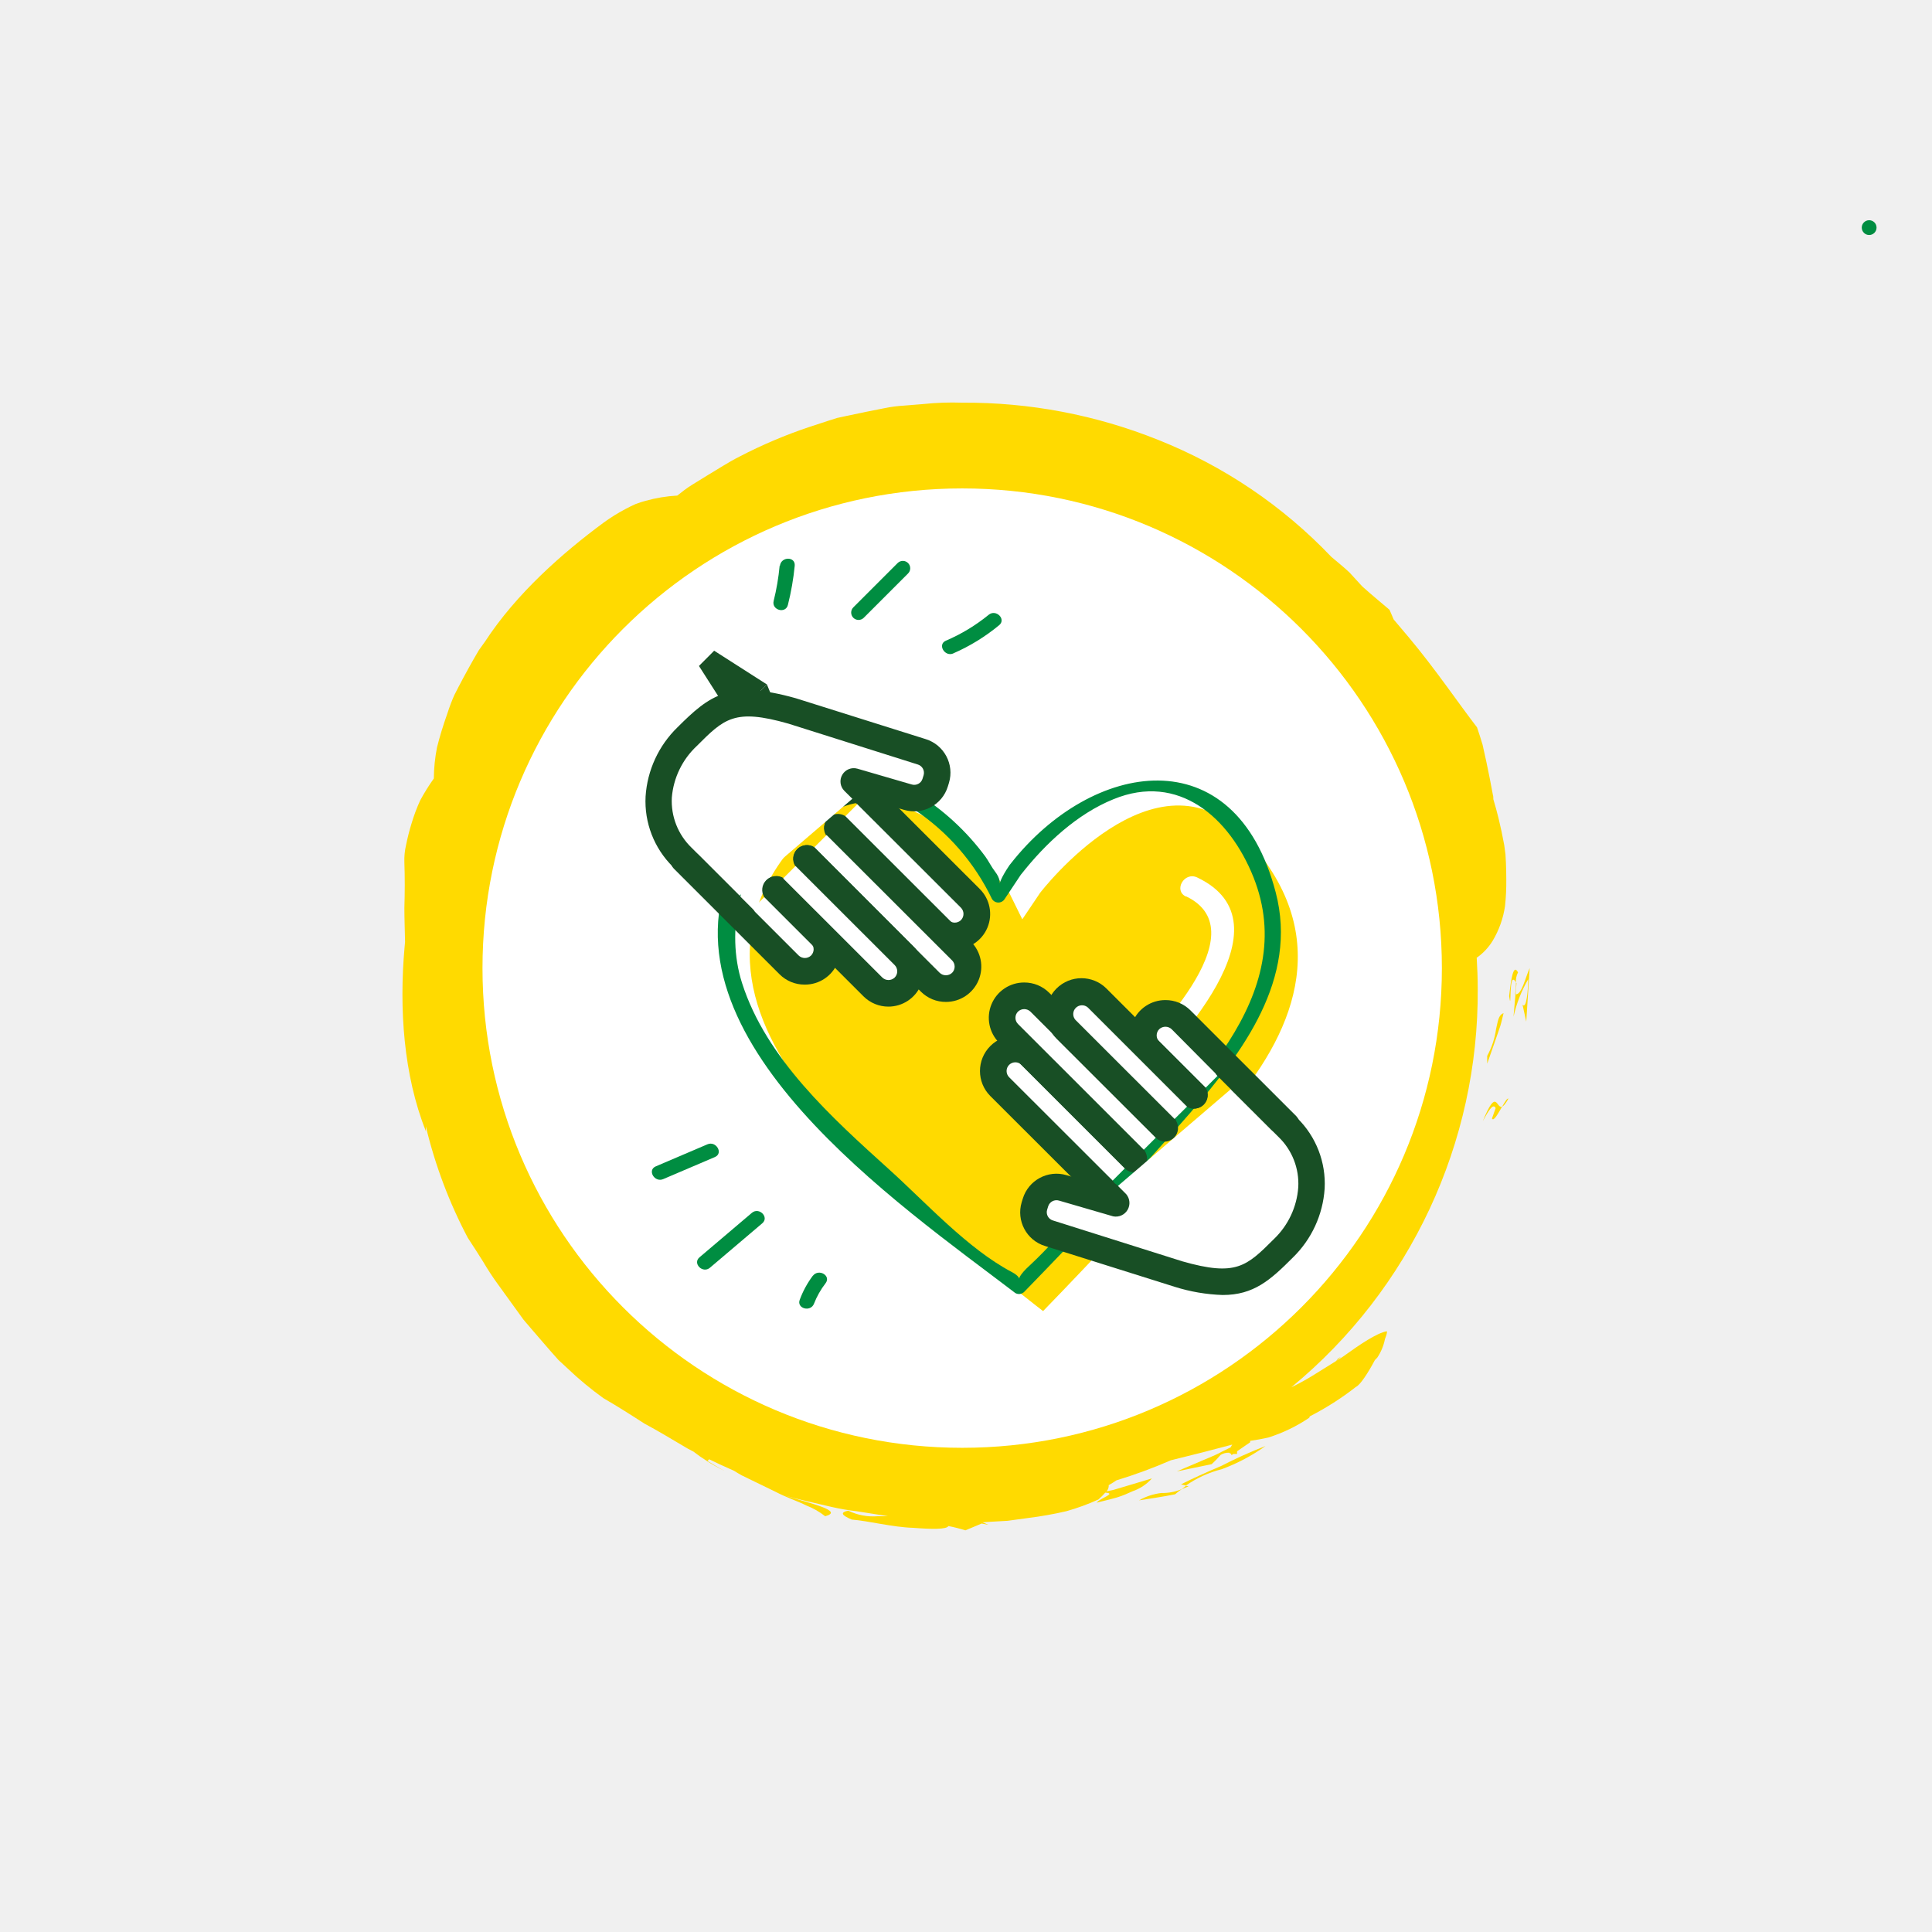
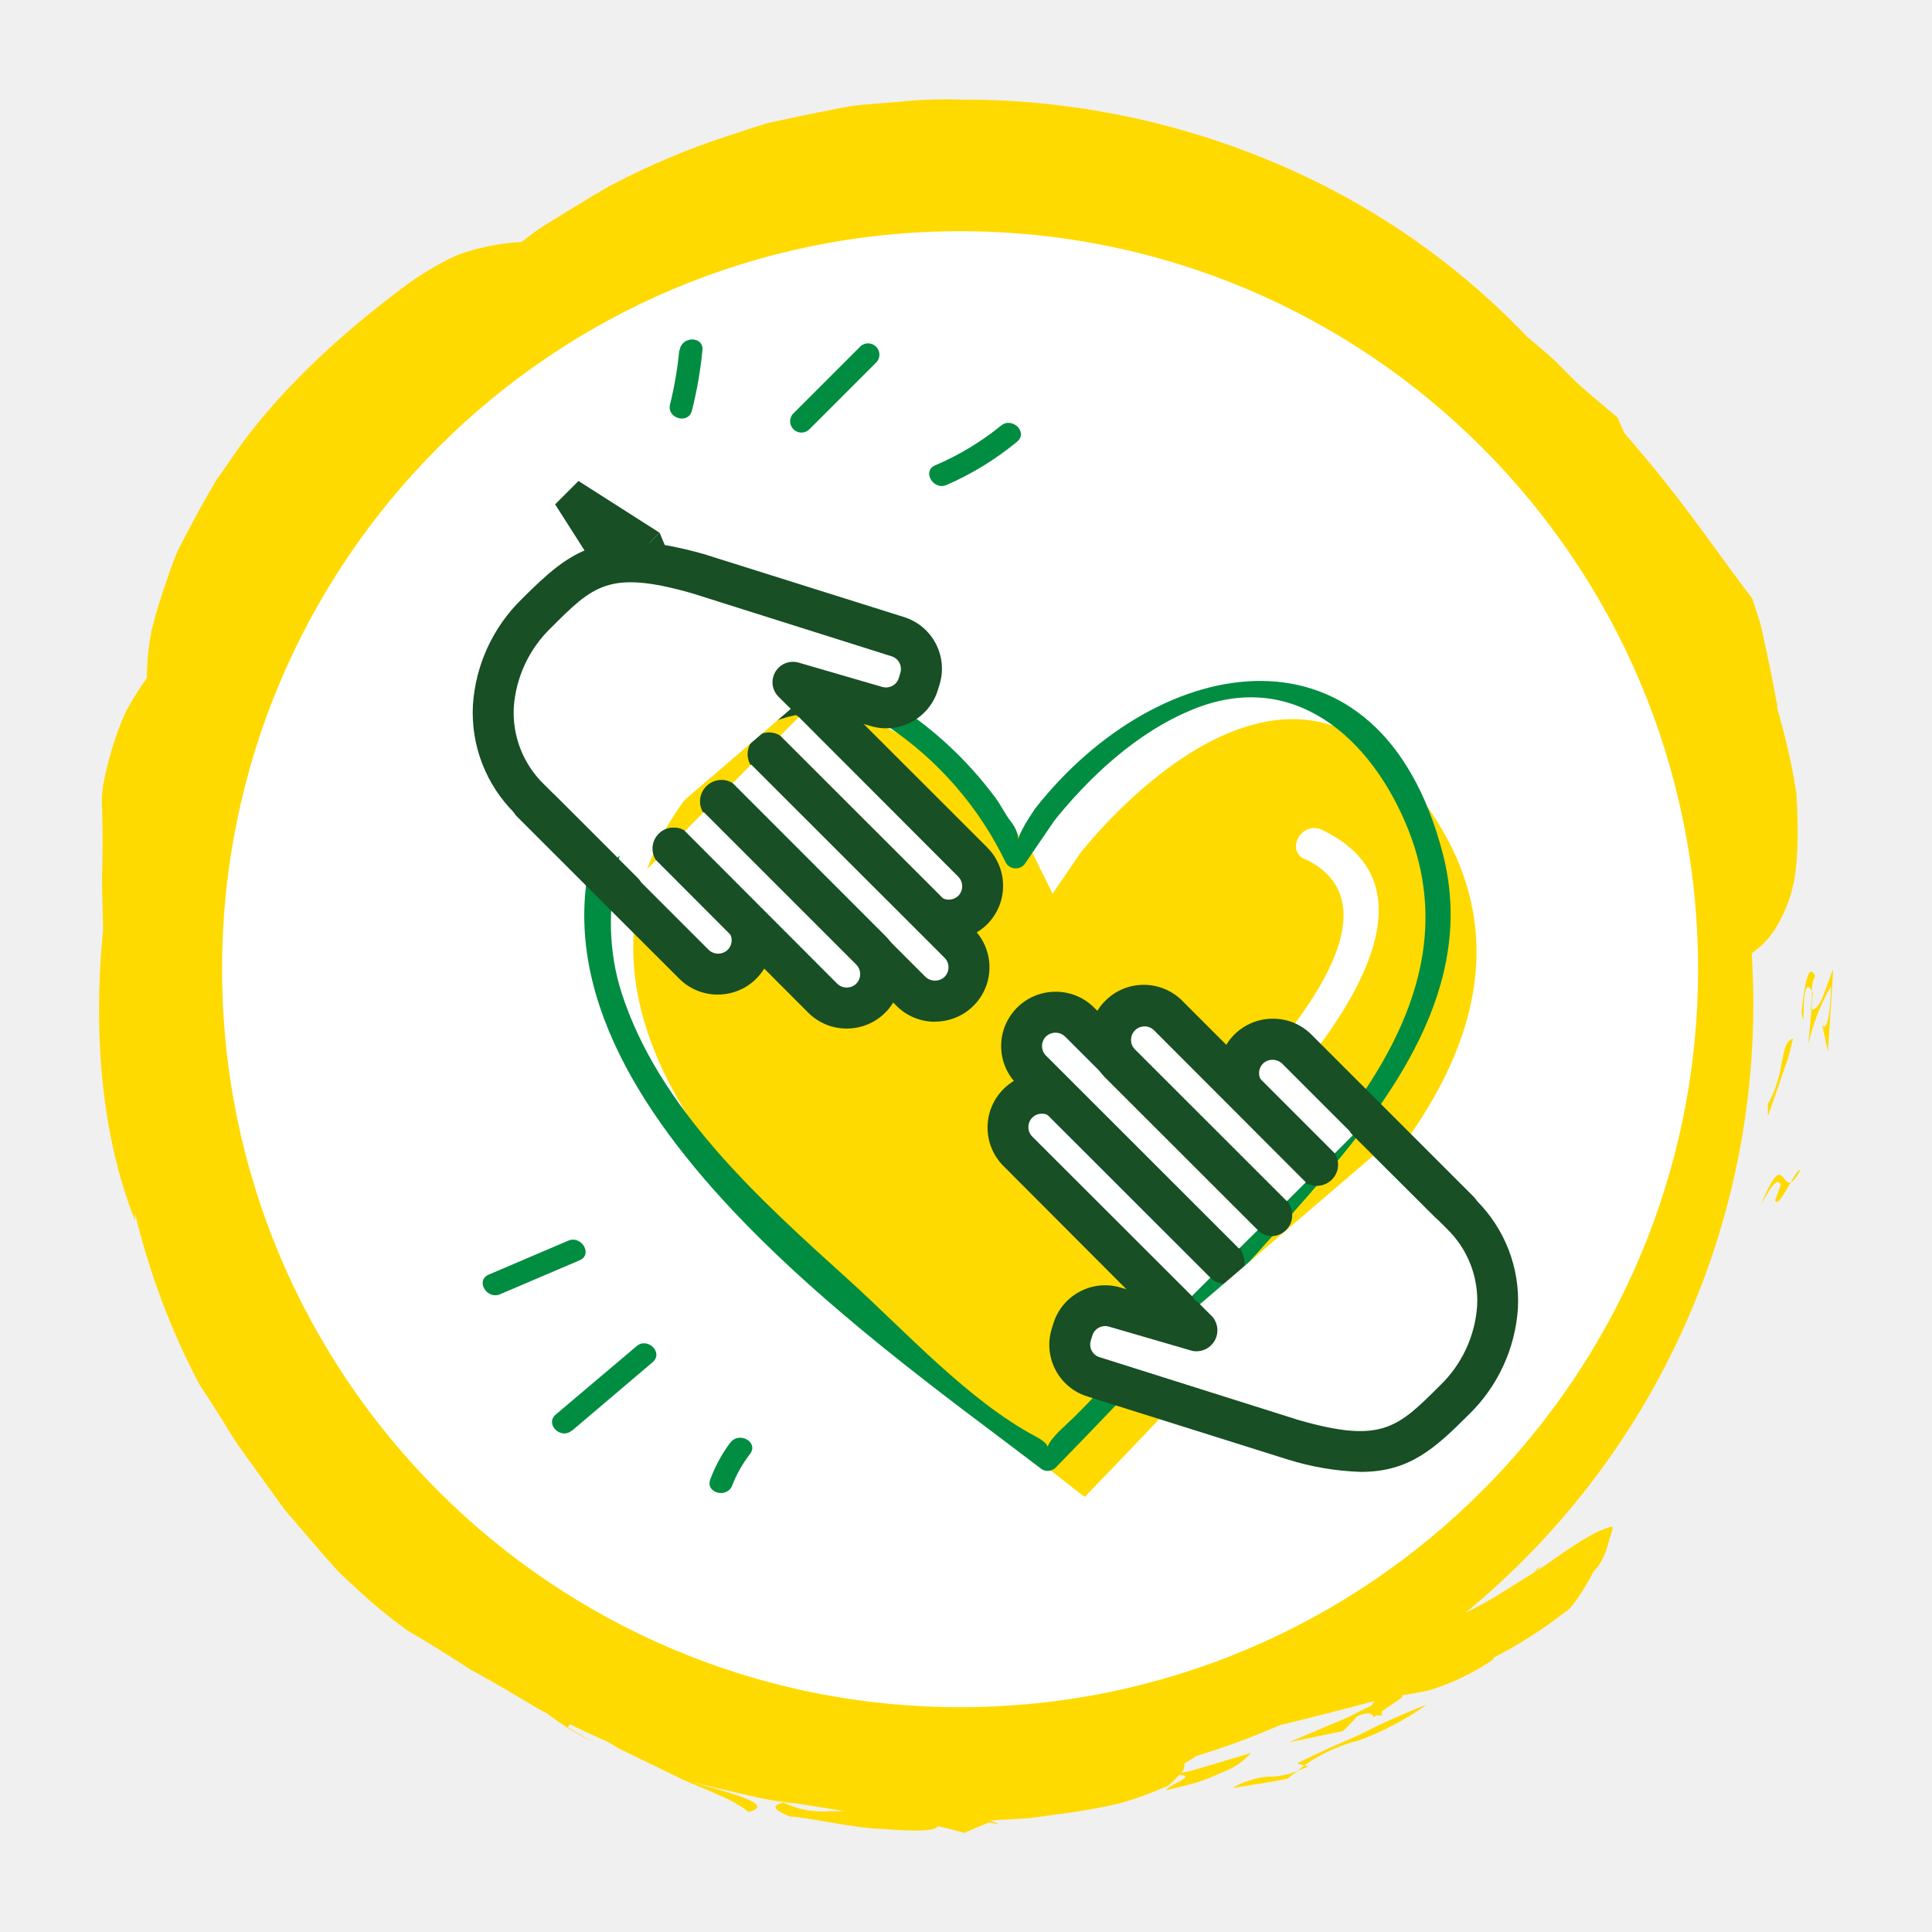
- <svg xmlns="http://www.w3.org/2000/svg" id="Layer_1" data-name="Layer 1" viewBox="0 0 283.46 283.46">
+ <svg xmlns="http://www.w3.org/2000/svg" id="Layer_1" data-name="Layer 1" viewBox="0 0 184.25 184.25">
  <defs>
-     <style>.cls-1{fill:#008d41;}.cls-2{fill:#a2c636;}.cls-3{fill:#ffda00;}.cls-4{fill:#fff;}.cls-5{fill:#184f25;}</style>
+     <style>.cls-1{fill:#a2c636;}.cls-2{fill:#ffda00;}.cls-3{fill:#fff;}.cls-4{fill:#184f25;}.cls-5{fill:#008d41;}</style>
  </defs>
-   <path class="cls-1" d="M274.24,34.48a1.08,1.08,0,0,0,0-2.17,1.08,1.08,0,0,0,0,2.17Z" />
-   <path class="cls-2" d="M164.66,103.2c.32-2.33-4.69-4-7.26-4.13A43.74,43.74,0,0,0,148,100.4c2,1.61,6.52.22,9.66.41,3.57.22,6.7,1.79,6,3.35a9.32,9.32,0,0,1-.93,2.31A4.69,4.69,0,0,0,164.66,103.2Z" />
-   <path class="cls-3" d="M222.42,144.13c0,.5,0,1.07-.14,1.75,0,0,.05,0,.08,0l.14-1.61Z" />
-   <path class="cls-3" d="M222.35,145.88l-.29,3.29a19.28,19.28,0,0,1,2.15-5.49c0,1.72-.28,4.48-.83,3.71l.55,2.5.5-7.85C223.77,143.51,223.25,146,222.35,145.88Z" />
-   <path class="cls-3" d="M221.42,146.15c.41,2.85-.16-4.14,1-2a2.74,2.74,0,0,1,.3-1.48C222.06,141.36,221.71,143.48,221.42,146.15Z" />
-   <path class="cls-3" d="M220.39,162.36c.22-.09.51-.41.92-1.17C221.14,161.09,220.78,161.68,220.39,162.36Z" />
-   <path class="cls-3" d="M217.55,164.5c.75-1.36,1.5-2.75,1.89-1.92l-.54,1.52c.23.52.9-.72,1.49-1.74C219.5,162.73,219.62,159.43,217.55,164.5Z" />
-   <path class="cls-3" d="M218.2,154.91l0,1.15,1.28-3.66.64-1.86c.19-.62.32-1.26.48-1.89-.77.28-.83,1.18-1.1,2.34A11.5,11.5,0,0,1,218.2,154.91Z" />
-   <path class="cls-3" d="M174.4,218.06,174,218l-.62.5C173.69,218.35,174,218.24,174.4,218.06Z" />
-   <path class="cls-3" d="M167.12,220.13c1.75-.28,3.53-.53,5.29-.89.34-.31.64-.52,1-.77a7.15,7.15,0,0,1-3,.58A8.48,8.48,0,0,0,167.12,220.13Z" />
-   <path class="cls-3" d="M173.28,217.78l.71.18a16,16,0,0,1,5.26-2.4,27.51,27.51,0,0,0,6.42-3.4,65.62,65.62,0,0,0-6.53,2.94C177,216,175,216.91,173.28,217.78Z" />
-   <path class="cls-3" d="M216.81,145.06c0-1.53-.06-3-.15-4.54a8.32,8.32,0,0,0,2.33-2.47,13.69,13.69,0,0,0,1.83-5.16A33.11,33.11,0,0,0,221,129q0-1.11-.05-2.37l-.07-1.29L220.7,124q-.36-2-.85-4c-.23-.91-.47-1.83-.75-2.74,0-.24,0-.47-.08-.71-.27-1.51-.59-3.1-.94-4.76l-.56-2.53c-.24-.84-.53-1.68-.81-2.54-2.7-3.5-6.11-8.55-10-13.19l-2.23-2.64-.61-1.42c-1-.87-2.54-2.11-4-3.43L198,84c-.92-.87-1.86-1.6-2.67-2.3a71.64,71.64,0,0,0-25.4-17.16,75.89,75.89,0,0,0-28.76-5.46,40.88,40.88,0,0,0-5.69.2l-2.84.23a19.66,19.66,0,0,0-2.83.37q-2.81.54-5.59,1.14l-1.39.3-1.36.43-2.69.88A71.27,71.27,0,0,0,108.48,67c-1.63.82-3.16,1.84-4.7,2.75l-2.27,1.4c-.75.46-1.43,1-2.14,1.56a21.71,21.71,0,0,0-4.65.77,13.83,13.83,0,0,0-1.46.47q-.72.32-1.49.73a26.59,26.59,0,0,0-3.21,2c-6,4.43-12.79,10.39-17.39,17.44l-.91,1.27-.78,1.34q-.76,1.34-1.47,2.66T66.65,102a27.24,27.24,0,0,0-1,2.64c-.62,1.75-1.14,3.43-1.53,5a24.76,24.76,0,0,0-.47,4.58,30.77,30.77,0,0,0-2,3.21,26,26,0,0,0-1.27,3.39,31.67,31.67,0,0,0-.8,3.15,9.51,9.51,0,0,0-.25,2.58c.08,2.2.07,4.42,0,6.65,0,1.63.07,3.29.1,5l-.07.76c-.81,9-.16,18.75,3.12,27,0-.17,0-.43,0-.69a69.64,69.64,0,0,0,6.16,16.35q1.13,1.71,2.23,3.47a40.21,40.21,0,0,0,2.28,3.47l2.42,3.35,1.2,1.66c.42.53.88,1,1.31,1.54l2.59,3,1.27,1.43,1.36,1.26a49.32,49.32,0,0,0,5.22,4.33c2.14,1.24,4.1,2.49,6,3.72,2,1.08,3.81,2.16,5.61,3.23a17.15,17.15,0,0,0,1.62.9,21.66,21.66,0,0,0,1.93,1.35l.09.07h0a25.94,25.94,0,0,0,2.51,1.39c-.94-.5-1.74-1-2.47-1.43l.23-.26,1.59.76,2.08.94c.37.22.71.45,1.09.65l5,2.43c1.62.85,3.22,1.36,4.5,2a10.79,10.79,0,0,1,2.77,1.58c2.8-.76-2-1.85-6.08-3.07,2.15.61,4.56,1.12,7,1.7a34.44,34.44,0,0,0,3.72.64l3.69.58.88.15c-.52,0-1,0-1.5,0a8.37,8.37,0,0,1-4.33-.82c-1.27.27-.92.7.52,1.31,2.5.2,6,1.12,9,1.21,2.74.21,4.91.25,5.18-.26h0a22.17,22.17,0,0,1,2.49.63l2.39-1,1,.2a9.11,9.11,0,0,0-.9-.38l.7-.05,3-.17,3-.41a54.69,54.69,0,0,0,5.63-1,32.83,32.83,0,0,0,4.7-1.72,10,10,0,0,0,1-1c1.75.11-.78.79-1.26,1.47,1-.26,2-.48,2.92-.75s1.67-.62,2.36-.93a6.72,6.72,0,0,0,2.83-1.88l-3.78,1.13-1.88.56-1,.21a1.23,1.23,0,0,0,.32-.91c.39-.22.77-.46,1.12-.7a74.62,74.62,0,0,0,8-2.95c3.32-.81,6.21-1.55,9-2.3-.08.14-.16.28-.24.41l-1.26.62c-1.18.66-2.6,1.15-3.78,1.69l-2.85,1.21,5.12-1.06a15.24,15.24,0,0,0,1.3-1.35,2.15,2.15,0,0,1,1.26-.33.45.45,0,0,0,.24.13.62.62,0,0,1,.11.23l.26-.18a5,5,0,0,0,.55,0l0-.39,1.92-1.32c0-.1,0-.16,0-.21.85-.13,1.72-.27,2.67-.49a23.13,23.13,0,0,0,6-2.9c0-.06.06-.14.09-.21a42.49,42.49,0,0,0,6.78-4.33c.62-.28,1.79-2.09,2.76-3.92l.35-.36a7.53,7.53,0,0,0,1.13-2.73c.23-.6.35-1,.27-1.14-1.46.25-3.91,1.91-6.5,3.77l-.87.55.65-.58a4.2,4.2,0,0,1-.45.27l-.26.35c-1.07.67-2.17,1.34-3.21,2a33.75,33.75,0,0,1-3.37,1.86A75.07,75.07,0,0,0,216.81,145.06Z" />
-   <path class="cls-3" d="M181.37,211.67v-.16h0l.62-.11Z" />
-   <circle class="cls-4" cx="141.17" cy="142.04" r="70.38" />
-   <rect class="cls-3" x="136.6" y="136.64" width="3.8" height="3.51" transform="translate(-57.29 138.49) rotate(-45)" />
-   <rect class="cls-3" x="143.58" y="129.67" width="3.8" height="3.51" transform="translate(-50.32 141.38) rotate(-45)" />
-   <rect class="cls-3" x="138.96" y="133.15" width="6.06" height="3.51" transform="translate(-53.81 139.93) rotate(-45)" />
-   <path class="cls-2" d="M168.43,171a6.83,6.83,0,0,0,9.66-9.65l-23.91-23.91-9.66,9.65Z" />
-   <polygon class="cls-2" points="140.31 139.07 144.52 147.1 154.18 137.45 146.16 133.23 140.31 139.07" />
-   <path class="cls-5" d="M169.87,166.61h0a1.23,1.23,0,0,1-1.73,0L146.58,145l1.73-1.73,21.56,21.56A1.23,1.23,0,0,1,169.87,166.61Z" />
-   <path class="cls-5" d="M173.69,162.79h0a1.23,1.23,0,0,1-1.73,0l-21.56-21.56,1.73-1.73,21.56,21.56A1.23,1.23,0,0,1,173.69,162.79Z" />
-   <rect class="cls-5" x="125.48" y="100.63" width="3.16" height="38.71" transform="translate(-47.63 124.93) rotate(-44.98)" />
-   <polygon class="cls-5" points="112.52 100.42 107.49 105.44 112.25 107.42 114.49 105.18 112.52 100.42" />
-   <polygon class="cls-5" points="112.52 100.42 107.49 105.44 102.55 97.71 104.78 95.47 112.52 100.42" />
-   <path class="cls-3" d="M152.6,131s17-22.19,30.08-8.18,7.52,28-1.64,39c-10.69,12.78-28,30.54-28,30.54S129,174,118.69,161c-8.81-11.19-13.89-25.33-.42-39s29.81,9,29.81,9l1.91,3.88Z" />
-   <path class="cls-1" d="M149.85,128.25c3.55-4.51,8.21-8.85,13.54-11,9.51-3.89,17,2.64,20.52,11.46,3.42,8.61,1.17,16.63-3.66,24.16-5.81,9-14.18,16.91-21.5,24.71-2.52,2.69-5,5.61-7.69,8.1-2.91,2.65-.29,2.17-2.63.94-6.45-3.41-12.56-10.15-17.93-15-8.41-7.6-18.08-16.27-21.63-27.4-4.93-15.45,9.13-36.26,25.29-25.43a32.74,32.74,0,0,1,11.38,13.1,1.09,1.09,0,0,0,1.87,0L150,128c.79-1.15-1.09-2.24-1.87-1.09-2.73,4-.45,3.12-2.15.95-.5-.64-.93-1.52-1.42-2.2a36.47,36.47,0,0,0-10.21-9.37c-11.23-6.89-21.74-1-26.86,10.53-11.37,25.56,24.6,50,41.47,62.89a1.08,1.08,0,0,0,1.31-.17c8.28-8.51,16.44-17.17,24.23-26.12s16-19.8,12.67-32.49c-6-23-27-19.35-38.87-4.23C147.46,127.81,149,129.35,149.85,128.25Z" />
-   <path class="cls-4" d="M122.59,121.19l15.2,15.19a3.24,3.24,0,0,0,4.58-4.58l-15.2-15.19" />
-   <path class="cls-5" d="M140.07,139.27a5.17,5.17,0,0,1-3.66-1.51l-15.2-15.19a2,2,0,0,1,2.76-2.76L139.17,135a1.31,1.31,0,0,0,1.82,0,1.3,1.3,0,0,0,0-1.82L125.79,118a2,2,0,1,1,2.76-2.76l15.2,15.19a5.18,5.18,0,0,1-3.67,8.85Z" />
-   <path class="cls-4" d="M118.06,125.73l18.44,18.42a3.24,3.24,0,0,0,4.58-4.58l-18.44-18.42" />
-   <path class="cls-5" d="M138.78,147a5.15,5.15,0,0,1-3.67-1.51l-18.43-18.42a2,2,0,0,1,2.76-2.76l18.43,18.42a1.33,1.33,0,0,0,1.82,0,1.29,1.29,0,0,0,0-1.82l-18.44-18.42a2,2,0,0,1,2.76-2.76l18.44,18.42a5.18,5.18,0,0,1-3.67,8.85Z" />
-   <path class="cls-4" d="M107,132.69l-6.9-6.9c-5-5-4.4-12.66.65-17.71,4.2-4.2,6.36-6.37,15.43-3.78l19,6a3.21,3.21,0,0,1,2.14,4l-.16.52a3.22,3.22,0,0,1-4,2.14l-7.94-2.31,1.3,1.29" />
-   <path class="cls-5" d="M107,134.64a1.94,1.94,0,0,1-1.38-.57l-6.9-6.9a13.49,13.49,0,0,1-4-10.33,15.55,15.55,0,0,1,4.68-10.13c4.72-4.71,7.63-7,17.34-4.27l19.07,6a5.16,5.16,0,0,1,3.42,6.42l-.16.52a5.16,5.16,0,0,1-6.43,3.44l-4.81-1.4a2,2,0,0,1-2.65-.1l-1.3-1.29a1.95,1.95,0,0,1,1.92-3.25l7.94,2.31a1.28,1.28,0,0,0,1-.09,1.24,1.24,0,0,0,.61-.74l.16-.52a1.27,1.27,0,0,0-.84-1.57l-19-6c-7.92-2.26-9.42-.74-13.46,3.3A11.66,11.66,0,0,0,98.57,117a9.51,9.51,0,0,0,2.89,7.37l6.9,6.9a2,2,0,0,1-1.38,3.33Z" />
-   <path class="cls-4" d="M109,134.75l-7.89-7.88a10.94,10.94,0,0,1-.88-.79l15.5,15.49a3.24,3.24,0,0,0,4.58-4.58l-6.78-6.77" />
-   <path class="cls-5" d="M118.05,144.46a5.17,5.17,0,0,1-3.67-1.51l-15.5-15.49a2,2,0,0,1,0-2.76,2.1,2.1,0,0,1,2.86.06l.5.47a2.11,2.11,0,0,1,.32.26l7.89,7.88a2,2,0,0,1,.31.4l6.42,6.42a1.31,1.31,0,0,0,1.82,0,1.29,1.29,0,0,0,0-1.82l-6.78-6.77a2,2,0,0,1,2.76-2.76l6.78,6.77a5.18,5.18,0,0,1-3.67,8.85Z" />
-   <path class="cls-4" d="M113.52,130.26l14.55,14.54a3.24,3.24,0,0,0,4.58-4.58L118.1,125.68" />
-   <path class="cls-5" d="M130.36,147.69a5.17,5.17,0,0,1-3.67-1.51l-14.55-14.54a2,2,0,0,1,2.76-2.76l14.55,14.54a1.31,1.31,0,0,0,1.82,0,1.3,1.3,0,0,0,0-1.82l-14.55-14.54a2,2,0,0,1,2.76-2.76L134,138.84a5.18,5.18,0,0,1-3.67,8.85Z" />
-   <path class="cls-1" d="M97.3,173l7.59-3.24c1.28-.55.18-2.41-1.09-1.87l-7.59,3.24c-1.28.55-.18,2.41,1.09,1.87Z" />
-   <path class="cls-1" d="M104.16,186l7.68-6.52c1.06-.9-.47-2.43-1.53-1.53l-7.68,6.52c-1.06.9.47,2.43,1.53,1.53Z" />
-   <path class="cls-4" d="M174,131.5c11,5.25-5.51,21.37-10.15,25.94-1.49,1.47.81,3.77,2.3,2.3,6-5.92,23.77-24.22,9.5-31-1.88-.9-3.53,1.9-1.64,2.81Z" />
-   <path class="cls-4" d="M166.46,170l-15.2-15.19a3.24,3.24,0,0,0-4.58,4.58l15.2,15.19" />
-   <path class="cls-5" d="M161.88,176.56a1.94,1.94,0,0,1-1.38-.57l-15.2-15.18a5.19,5.19,0,0,1,7.34-7.34l15.2,15.18a2,2,0,0,1-2.76,2.76l-15.2-15.18a1.3,1.3,0,0,0-1.82,0,1.29,1.29,0,0,0,0,1.82l15.2,15.18a2,2,0,0,1-1.38,3.33Z" />
-   <path class="cls-4" d="M171,165.5l-18.43-18.42a3.24,3.24,0,0,0-4.58,4.58l18.43,18.42" />
-   <path class="cls-5" d="M166.41,172a1.94,1.94,0,0,1-1.38-.57L146.6,153a5.18,5.18,0,0,1,3.67-8.85h0a5.15,5.15,0,0,1,3.67,1.51l18.43,18.42a2,2,0,0,1-2.76,2.76l-18.43-18.42a1.32,1.32,0,0,0-1.82,0,1.29,1.29,0,0,0,0,1.82l18.43,18.42a2,2,0,0,1-1.38,3.33Z" />
-   <path class="cls-4" d="M182.07,158.53l6.9,6.89c5,5,4.4,12.66-.65,17.7-4.2,4.2-6.36,6.36-15.43,3.78l-19-6a3.21,3.21,0,0,1-2.14-4l.16-.52a3.22,3.22,0,0,1,4-2.14l7.94,2.31-1.3-1.29" />
-   <path class="cls-5" d="M179.39,190a26.12,26.12,0,0,1-7-1.19l-19.07-6a5.16,5.16,0,0,1-3.42-6.42l.16-.52a5.17,5.17,0,0,1,6.42-3.45l4.82,1.4a2,2,0,0,1,2.65.1l1.29,1.29a2,2,0,0,1-1.92,3.25l-7.94-2.31a1.28,1.28,0,0,0-1.59.83l-.16.52a1.26,1.26,0,0,0,.84,1.56l19,6c7.91,2.26,9.42.74,13.47-3.3a11.65,11.65,0,0,0,3.54-7.57,9.51,9.51,0,0,0-2.89-7.37l-6.9-6.89a2,2,0,0,1,2.76-2.76l6.9,6.89a13.49,13.49,0,0,1,4,10.33,15.54,15.54,0,0,1-4.68,10.13C186.37,187.83,183.94,190,179.39,190Z" />
-   <path class="cls-4" d="M180,156.48l7.89,7.88a10.94,10.94,0,0,1,.88.79l-15.5-15.49a3.24,3.24,0,0,0-4.58,4.58l6.78,6.77" />
-   <path class="cls-5" d="M188.83,167.07a2.15,2.15,0,0,1-1.48-.58l-.53-.5a2,2,0,0,1-.31-.25l-7.89-7.88a1.92,1.92,0,0,1-.31-.4L171.9,151a1.33,1.33,0,0,0-1.82,0,1.29,1.29,0,0,0,0,1.82l6.78,6.77a2,2,0,0,1-2.76,2.76l-6.78-6.77a5.18,5.18,0,0,1,3.67-8.85h0a5.15,5.15,0,0,1,3.67,1.51l15.5,15.49a2,2,0,0,1,0,2.75A1.88,1.88,0,0,1,188.83,167.07Z" />
-   <path class="cls-4" d="M175.53,161,161,146.43A3.24,3.24,0,0,0,156.4,151l14.55,14.54" />
-   <path class="cls-5" d="M170.95,167.5a1.94,1.94,0,0,1-1.38-.57L155,152.38a5.19,5.19,0,0,1,7.34-7.34l14.55,14.54a2,2,0,0,1-2.76,2.76L159.6,147.81a1.29,1.29,0,0,0-1.82,1.82l14.55,14.54a2,2,0,0,1-1.38,3.33Z" />
-   <path class="cls-1" d="M119.25,187.18a14,14,0,0,0-1.91,3.51c-.5,1.3,1.6,1.87,2.09.58a12.09,12.09,0,0,1,1.7-3c.84-1.11-1-2.19-1.87-1.09Z" />
-   <path class="cls-1" d="M114.39,83a35.19,35.19,0,0,1-.88,5.17c-.33,1.35,1.76,1.93,2.09.58a39.11,39.11,0,0,0,1-5.74c.13-1.39-2-1.38-2.17,0Z" />
-   <path class="cls-1" d="M126.73,90.64l6.5-6.5a1.08,1.08,0,0,0-1.53-1.53l-6.5,6.5a1.08,1.08,0,0,0,1.53,1.53Z" />
-   <path class="cls-1" d="M139.87,95.86a28.21,28.21,0,0,0,6.72-4.13c1.08-.88-.46-2.41-1.53-1.53A26.33,26.33,0,0,1,138.78,94c-1.28.55-.17,2.42,1.09,1.87Z" />
+   <path class="cls-1" d="M115.05,53.59c.32-2.33-4.69-4-7.26-4.13a43.74,43.74,0,0,0-9.38,1.32c2,1.61,6.52.22,9.66.41,3.57.22,6.7,1.79,6,3.35a9.32,9.32,0,0,1-.93,2.31A4.69,4.69,0,0,0,115.05,53.59Z" />
+   <path class="cls-2" d="M172.81,94.53c0,.5,0,1.07-.14,1.75,0,0,.05,0,.08,0l.14-1.61Z" />
+   <path class="cls-2" d="M172.75,96.27l-.29,3.29a19.28,19.28,0,0,1,2.15-5.49c0,1.72-.28,4.48-.83,3.71l.55,2.5.5-7.85C174.16,93.91,173.64,96.42,172.75,96.27Z" />
+   <path class="cls-2" d="M171.81,96.54c.41,2.85-.16-4.14,1-2a2.74,2.74,0,0,1,.3-1.48C172.46,91.75,172.1,93.87,171.81,96.54Z" />
+   <path class="cls-2" d="M170.78,112.75c.22-.09.51-.41.92-1.17C171.53,111.49,171.18,112.07,170.78,112.75Z" />
+   <path class="cls-2" d="M167.94,114.9c.75-1.36,1.5-2.75,1.89-1.92l-.54,1.52c.23.52.9-.72,1.49-1.74C169.9,113.12,170,109.82,167.94,114.9Z" />
+   <path class="cls-2" d="M168.6,105.3l0,1.15,1.28-3.66.64-1.86c.19-.62.32-1.26.48-1.89-.77.28-.83,1.18-1.1,2.34A11.5,11.5,0,0,1,168.6,105.3Z" />
+   <path class="cls-2" d="M124.8,168.46l-.41-.1-.62.5C124.08,168.75,124.39,168.63,124.8,168.46Z" />
+   <path class="cls-2" d="M117.51,170.52c1.75-.28,3.53-.53,5.29-.89.34-.31.64-.52,1-.77a7.15,7.15,0,0,1-3,.58A8.48,8.48,0,0,0,117.51,170.52Z" />
+   <path class="cls-2" d="M123.68,168.18l.71.18a16,16,0,0,1,5.26-2.4,27.51,27.51,0,0,0,6.42-3.4,65.62,65.62,0,0,0-6.53,2.94C127.41,166.39,125.41,167.31,123.68,168.18Z" />
+   <path class="cls-2" d="M167.21,95.45c0-1.53-.06-3-.15-4.54a8.32,8.32,0,0,0,2.33-2.47,13.69,13.69,0,0,0,1.83-5.16,33.11,33.11,0,0,0,.22-3.92q0-1.11-.05-2.37l-.07-1.29-.22-1.34q-.36-2-.85-4c-.23-.91-.47-1.83-.75-2.74,0-.24,0-.47-.08-.71-.27-1.51-.59-3.1-.94-4.76l-.56-2.53c-.24-.84-.53-1.68-.81-2.54-2.7-3.5-6.11-8.55-10-13.19l-2.23-2.64-.61-1.42c-1-.87-2.54-2.11-4-3.43l-1.93-1.95c-.92-.87-1.86-1.6-2.67-2.3A71.64,71.64,0,0,0,120.29,15,75.89,75.89,0,0,0,91.53,9.5a40.88,40.88,0,0,0-5.69.2L83,9.93a19.66,19.66,0,0,0-2.83.37q-2.81.54-5.59,1.14l-1.39.3-1.36.43-2.69.88a71.27,71.27,0,0,0-10.27,4.31c-1.63.82-3.16,1.84-4.7,2.75l-2.27,1.4c-.75.46-1.43,1-2.14,1.56a21.71,21.71,0,0,0-4.65.77,13.83,13.83,0,0,0-1.46.47q-.72.32-1.49.73a26.59,26.59,0,0,0-3.21,2c-6,4.43-12.79,10.39-17.39,17.44l-.91,1.27-.78,1.34q-.76,1.34-1.47,2.66T17,52.42a27.24,27.24,0,0,0-1,2.64c-.62,1.75-1.14,3.43-1.53,5A24.76,24.76,0,0,0,14,64.66a30.77,30.77,0,0,0-2,3.21,26,26,0,0,0-1.27,3.39,31.67,31.67,0,0,0-.8,3.15A9.51,9.51,0,0,0,9.73,77c.08,2.2.07,4.42,0,6.65,0,1.63.07,3.29.1,5l-.07.76c-.81,9-.16,18.75,3.12,27,0-.17,0-.43,0-.69A69.64,69.64,0,0,0,19,132q1.13,1.71,2.23,3.47a40.21,40.21,0,0,0,2.28,3.47l2.42,3.35,1.2,1.66c.42.53.88,1,1.31,1.54l2.59,3,1.27,1.43,1.36,1.26a49.32,49.32,0,0,0,5.22,4.33c2.14,1.24,4.1,2.49,6,3.72,2,1.08,3.81,2.16,5.61,3.23a17.15,17.15,0,0,0,1.62.9A21.66,21.66,0,0,0,54,164.68l.09.07h0a25.94,25.94,0,0,0,2.51,1.39c-.94-.5-1.74-1-2.47-1.43l.23-.26,1.59.76,2.08.94c.37.22.71.45,1.09.65l5,2.43c1.62.85,3.22,1.36,4.5,2a10.79,10.79,0,0,1,2.77,1.58c2.8-.76-2-1.85-6.08-3.07,2.15.61,4.56,1.12,7,1.7A34.44,34.44,0,0,0,76,172l3.69.58.88.15c-.52,0-1,0-1.5,0a8.37,8.37,0,0,1-4.33-.82c-1.27.27-.92.7.52,1.31,2.5.2,6,1.12,9,1.21,2.74.21,4.91.25,5.18-.26h0a22.17,22.17,0,0,1,2.49.63l2.39-1,1,.2a9.11,9.11,0,0,0-.9-.38l.7-.05,3-.17,3-.41a54.69,54.69,0,0,0,5.63-1,32.83,32.83,0,0,0,4.7-1.72,10,10,0,0,0,1-1c1.75.11-.78.79-1.26,1.47,1-.26,2-.48,2.92-.75s1.67-.62,2.36-.93a6.72,6.72,0,0,0,2.83-1.88l-3.78,1.13-1.88.56-1,.21a1.23,1.23,0,0,0,.32-.91c.39-.22.77-.46,1.12-.7a74.62,74.62,0,0,0,8-2.95c3.32-.81,6.21-1.55,9-2.3-.08.14-.16.28-.24.41l-1.26.62c-1.18.66-2.6,1.15-3.78,1.69l-2.85,1.21,5.12-1.06a15.24,15.24,0,0,0,1.3-1.35,2.15,2.15,0,0,1,1.26-.33.45.45,0,0,0,.24.13.62.62,0,0,1,.11.23l.26-.18a5,5,0,0,0,.55,0l0-.39,1.92-1.32c0-.1,0-.16,0-.21.85-.13,1.72-.27,2.67-.49a23.13,23.13,0,0,0,6-2.9c0-.06.06-.14.09-.21a42.49,42.49,0,0,0,6.78-4.33c.62-.28,1.79-2.09,2.76-3.92l.35-.36a7.53,7.53,0,0,0,1.13-2.73c.23-.6.35-1,.27-1.14-1.46.25-3.91,1.91-6.5,3.77l-.87.55.65-.58a4.2,4.2,0,0,1-.45.27l-.26.35c-1.07.67-2.17,1.34-3.21,2a33.75,33.75,0,0,1-3.37,1.86A75.07,75.07,0,0,0,167.21,95.45Z" />
+   <path class="cls-2" d="M131.77,162.06v-.16h0l.62-.11Z" />
+   <circle class="cls-3" cx="91.56" cy="92.43" r="70.38" />
+   <rect class="cls-2" x="87" y="87.03" width="3.8" height="3.51" transform="translate(-36.75 88.88) rotate(-45)" />
+   <rect class="cls-2" x="93.97" y="80.06" width="3.8" height="3.51" transform="translate(-29.78 91.77) rotate(-45)" />
+   <rect class="cls-2" x="89.35" y="83.55" width="6.06" height="3.51" transform="translate(-33.26 90.32) rotate(-45)" />
+   <path class="cls-1" d="M118.83,121.4a6.83,6.83,0,0,0,9.66-9.65L104.58,87.84l-9.66,9.65Z" />
+   <polygon class="cls-1" points="90.7 89.47 94.92 97.49 104.58 87.84 96.55 83.63 90.7 89.47" />
+   <path class="cls-4" d="M120.27,117h0a1.23,1.23,0,0,1-1.73,0L97,95.44l1.73-1.73,21.56,21.56A1.23,1.23,0,0,1,120.27,117Z" />
+   <path class="cls-4" d="M124.08,113.19h0a1.23,1.23,0,0,1-1.73,0L100.79,91.63l1.73-1.73,21.56,21.56A1.23,1.23,0,0,1,124.08,113.19Z" />
+   <rect class="cls-4" x="75.87" y="51.02" width="3.16" height="38.71" transform="translate(-27.08 75.35) rotate(-44.98)" />
+   <polygon class="cls-4" points="62.91 50.81 57.88 55.84 62.65 57.81 64.89 55.58 62.91 50.81" />
+   <polygon class="cls-4" points="62.91 50.81 57.88 55.84 52.94 48.1 55.17 45.87 62.91 50.81" />
+   <path class="cls-2" d="M103,81.4s17-22.19,30.08-8.18,7.52,28-1.64,39c-10.69,12.78-28,30.54-28,30.54S79.36,124.4,69.08,111.35c-8.81-11.19-13.89-25.33-.42-39s29.81,9,29.81,9l1.91,3.88Z" />
+   <path class="cls-5" d="M100.24,78.65c3.55-4.51,8.21-8.85,13.54-11,9.51-3.89,17,2.64,20.52,11.46,3.42,8.61,1.17,16.63-3.66,24.16-5.81,9-14.18,16.91-21.5,24.71-2.52,2.69-5,5.61-7.69,8.1-2.91,2.65-.29,2.17-2.63.94-6.45-3.41-12.56-10.15-17.93-15-8.41-7.6-18.08-16.27-21.63-27.4-4.93-15.45,9.13-36.26,25.29-25.43a32.74,32.74,0,0,1,11.38,13.1,1.09,1.09,0,0,0,1.87,0l2.61-3.82c.79-1.15-1.09-2.24-1.87-1.09-2.73,4-.45,3.12-2.15.95-.5-.64-.93-1.52-1.42-2.2a36.47,36.47,0,0,0-10.21-9.37C73.53,59.83,63,65.73,57.9,77.24c-11.37,25.56,24.6,50,41.47,62.89a1.08,1.08,0,0,0,1.31-.17c8.28-8.51,16.44-17.17,24.23-26.12s16-19.8,12.67-32.49c-6-23-27-19.35-38.87-4.23C97.86,78.2,99.38,79.74,100.24,78.65Z" />
+   <path class="cls-3" d="M73,71.58l15.2,15.19a3.24,3.24,0,0,0,4.58-4.58L77.56,67" />
+   <path class="cls-4" d="M90.47,89.67a5.17,5.17,0,0,1-3.66-1.51L71.61,73a2,2,0,0,1,2.76-2.76l15.2,15.19a1.31,1.31,0,0,0,1.82,0,1.3,1.3,0,0,0,0-1.82L76.18,68.38a2,2,0,1,1,2.76-2.76l15.2,15.19a5.18,5.18,0,0,1-3.67,8.85Z" />
+   <path class="cls-3" d="M68.45,76.12,86.89,94.54A3.24,3.24,0,0,0,91.46,90L73,71.54" />
+   <path class="cls-4" d="M89.17,97.44a5.15,5.15,0,0,1-3.67-1.51L67.07,77.5a2,2,0,0,1,2.76-2.76L88.26,93.16a1.33,1.33,0,0,0,1.82,0,1.29,1.29,0,0,0,0-1.82L71.65,72.92a2,2,0,0,1,2.76-2.76L92.84,88.58a5.18,5.18,0,0,1-3.67,8.85Z" />
+   <path class="cls-3" d="M57.37,83.09l-6.9-6.9c-5-5-4.4-12.66.65-17.71,4.2-4.2,6.36-6.37,15.43-3.78l19,6a3.21,3.21,0,0,1,2.14,4l-.16.52a3.22,3.22,0,0,1-4,2.14l-7.94-2.31,1.3,1.29" />
+   <path class="cls-4" d="M57.38,85A1.94,1.94,0,0,1,56,84.47l-6.9-6.9a13.49,13.49,0,0,1-4-10.33,15.55,15.55,0,0,1,4.68-10.13c4.72-4.71,7.63-7,17.34-4.27l19.07,6a5.16,5.16,0,0,1,3.42,6.42l-.16.52A5.16,5.16,0,0,1,83,69.23l-4.81-1.4a2,2,0,0,1-2.65-.1l-1.3-1.29a1.95,1.95,0,0,1,1.92-3.25l7.94,2.31a1.28,1.28,0,0,0,1-.09,1.24,1.24,0,0,0,.61-.74l.16-.52A1.27,1.27,0,0,0,85,62.58l-19-6c-7.92-2.26-9.42-.74-13.46,3.3A11.66,11.66,0,0,0,49,67.44a9.51,9.51,0,0,0,2.89,7.37l6.9,6.9A2,2,0,0,1,57.38,85Z" />
+   <path class="cls-3" d="M59.43,85.14l-7.89-7.88a10.94,10.94,0,0,1-.88-.79L66.16,92a3.24,3.24,0,0,0,4.58-4.58L64,80.61" />
+   <path class="cls-4" d="M68.45,94.85a5.17,5.17,0,0,1-3.67-1.51L49.28,77.85a2,2,0,0,1,0-2.76,2.1,2.1,0,0,1,2.86.06l.5.47a2.11,2.11,0,0,1,.32.26l7.89,7.88a2,2,0,0,1,.31.4l6.42,6.42a1.31,1.31,0,0,0,1.82,0,1.29,1.29,0,0,0,0-1.82L62.58,82a2,2,0,0,1,2.76-2.76L72.12,86a5.18,5.18,0,0,1-3.67,8.85Z" />
+   <path class="cls-3" d="M63.92,80.65,78.47,95.19A3.24,3.24,0,0,0,83,90.61L68.49,76.07" />
+   <path class="cls-4" d="M80.75,98.09a5.17,5.17,0,0,1-3.67-1.51L62.54,82a2,2,0,0,1,2.76-2.76L79.84,93.81a1.31,1.31,0,0,0,1.82,0,1.3,1.3,0,0,0,0-1.82L67.12,77.45a2,2,0,0,1,2.76-2.76L84.42,89.24a5.18,5.18,0,0,1-3.67,8.85Z" />
+   <path class="cls-5" d="M47.69,123.43l7.59-3.24c1.28-.55.18-2.41-1.09-1.87l-7.59,3.24c-1.28.55-.18,2.41,1.09,1.87Z" />
+   <path class="cls-5" d="M54.56,136.43l7.68-6.52c1.06-.9-.47-2.43-1.53-1.53L53,134.9c-1.06.9.47,2.43,1.53,1.53Z" />
+   <path class="cls-3" d="M124.42,81.9c11,5.25-5.51,21.37-10.15,25.94-1.49,1.47.81,3.77,2.3,2.3,6-5.92,23.77-24.22,9.5-31-1.88-.9-3.53,1.9-1.64,2.81Z" />
+   <path class="cls-3" d="M116.85,120.43l-15.2-15.19a3.24,3.24,0,0,0-4.58,4.58L112.27,125" />
+   <path class="cls-4" d="M112.27,127a1.94,1.94,0,0,1-1.38-.57L95.7,111.2a5.19,5.19,0,0,1,7.34-7.34L118.23,119a2,2,0,0,1-2.76,2.76l-15.2-15.18a1.3,1.3,0,0,0-1.82,0,1.29,1.29,0,0,0,0,1.82l15.2,15.18a2,2,0,0,1-1.38,3.33Z" />
+   <path class="cls-3" d="M121.39,115.89,103,97.47A3.24,3.24,0,0,0,98.37,102l18.43,18.42" />
+   <path class="cls-4" d="M116.81,122.42a1.94,1.94,0,0,1-1.38-.57L97,103.43a5.18,5.18,0,0,1,3.67-8.85h0a5.15,5.15,0,0,1,3.67,1.51l18.43,18.42a2,2,0,0,1-2.76,2.76L101.57,98.85a1.32,1.32,0,0,0-1.82,0,1.29,1.29,0,0,0,0,1.82l18.43,18.42a2,2,0,0,1-1.38,3.33Z" />
+   <path class="cls-3" d="M132.46,108.93l6.9,6.89c5,5,4.4,12.66-.65,17.7-4.2,4.2-6.36,6.36-15.43,3.78l-19-6a3.21,3.21,0,0,1-2.14-4l.16-.52a3.22,3.22,0,0,1,4-2.14l7.94,2.31-1.3-1.29" />
+   <path class="cls-4" d="M129.78,140.37a26.12,26.12,0,0,1-7-1.19l-19.07-6a5.16,5.16,0,0,1-3.42-6.42l.16-.52a5.17,5.17,0,0,1,6.42-3.45l4.82,1.4a2,2,0,0,1,2.65.1l1.29,1.29a2,2,0,0,1-1.92,3.25l-7.94-2.31a1.28,1.28,0,0,0-1.59.83l-.16.52a1.26,1.26,0,0,0,.84,1.56l19,6c7.91,2.26,9.42.74,13.47-3.3a11.65,11.65,0,0,0,3.54-7.57A9.51,9.51,0,0,0,138,117.2l-6.9-6.89a2,2,0,0,1,2.76-2.76l6.9,6.89a13.49,13.49,0,0,1,4,10.33,15.54,15.54,0,0,1-4.68,10.13C136.76,138.23,134.34,140.37,129.78,140.37Z" />
+   <path class="cls-3" d="M130.41,106.87l7.89,7.88a10.94,10.94,0,0,1,.88.79l-15.5-15.49a3.24,3.24,0,0,0-4.58,4.58l6.78,6.77" />
+   <path class="cls-4" d="M139.23,117.46a2.15,2.15,0,0,1-1.48-.58l-.53-.5a2,2,0,0,1-.31-.25L129,108.25a1.92,1.92,0,0,1-.31-.4l-6.42-6.42a1.33,1.33,0,0,0-1.82,0,1.29,1.29,0,0,0,0,1.82l6.78,6.77a2,2,0,0,1-2.76,2.76L117.72,106a5.18,5.18,0,0,1,3.67-8.85h0a5.15,5.15,0,0,1,3.67,1.51l15.5,15.49a2,2,0,0,1,0,2.75A1.88,1.88,0,0,1,139.23,117.46Z" />
+   <path class="cls-3" d="M125.92,111.36,111.37,96.82a3.24,3.24,0,0,0-4.58,4.58l14.55,14.54" />
+   <path class="cls-4" d="M121.34,117.89a1.94,1.94,0,0,1-1.38-.57l-14.55-14.54a5.19,5.19,0,0,1,7.34-7.34L127.3,110a2,2,0,0,1-2.76,2.76L110,98.2a1.29,1.29,0,0,0-1.82,1.82l14.55,14.54a2,2,0,0,1-1.38,3.33Z" />
+   <path class="cls-5" d="M69.65,137.57a14,14,0,0,0-1.91,3.51c-.5,1.3,1.6,1.87,2.09.58a12.09,12.09,0,0,1,1.7-3c.84-1.11-1-2.19-1.87-1.09Z" />
+   <path class="cls-5" d="M64.78,33.4a35.19,35.19,0,0,1-.88,5.17c-.33,1.35,1.76,1.93,2.09.58a39.11,39.11,0,0,0,1-5.74c.13-1.39-2-1.38-2.17,0Z" />
+   <path class="cls-5" d="M77.13,41l6.5-6.5A1.08,1.08,0,0,0,82.09,33l-6.5,6.5A1.08,1.08,0,0,0,77.13,41Z" />
+   <path class="cls-5" d="M90.27,46.25A28.21,28.21,0,0,0,97,42.12c1.08-.88-.46-2.41-1.53-1.53a26.33,26.33,0,0,1-6.29,3.79c-1.28.55-.17,2.42,1.09,1.87Z" />
</svg>
